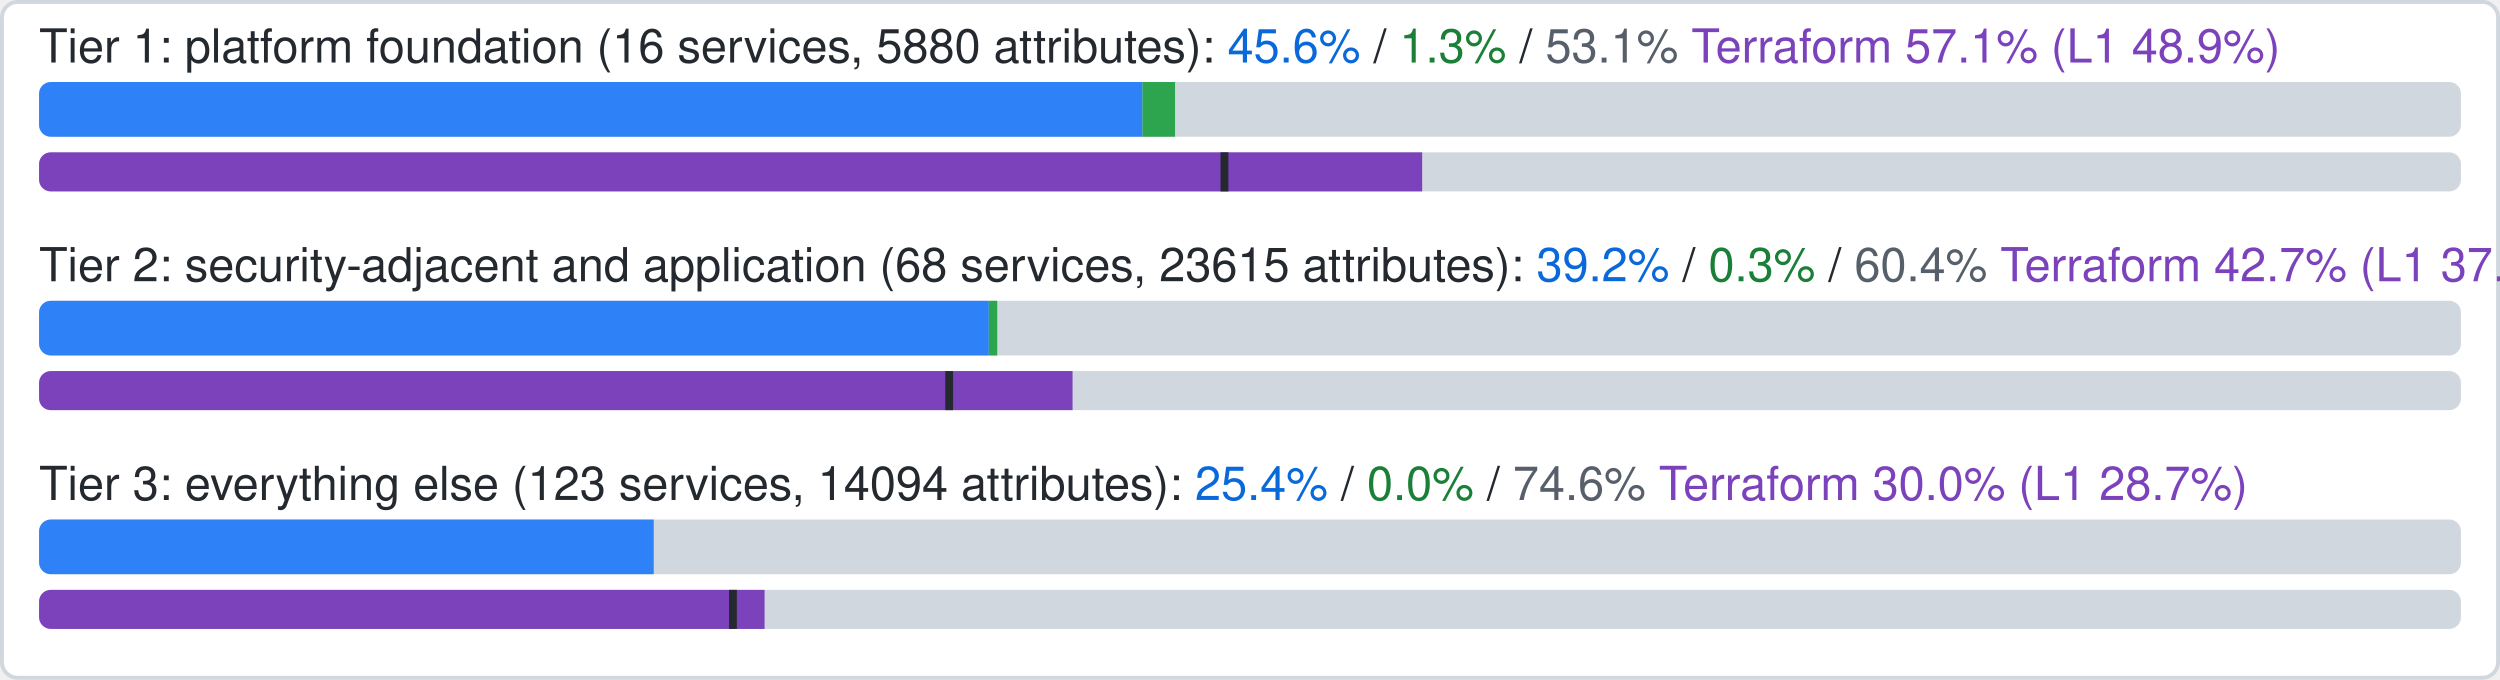
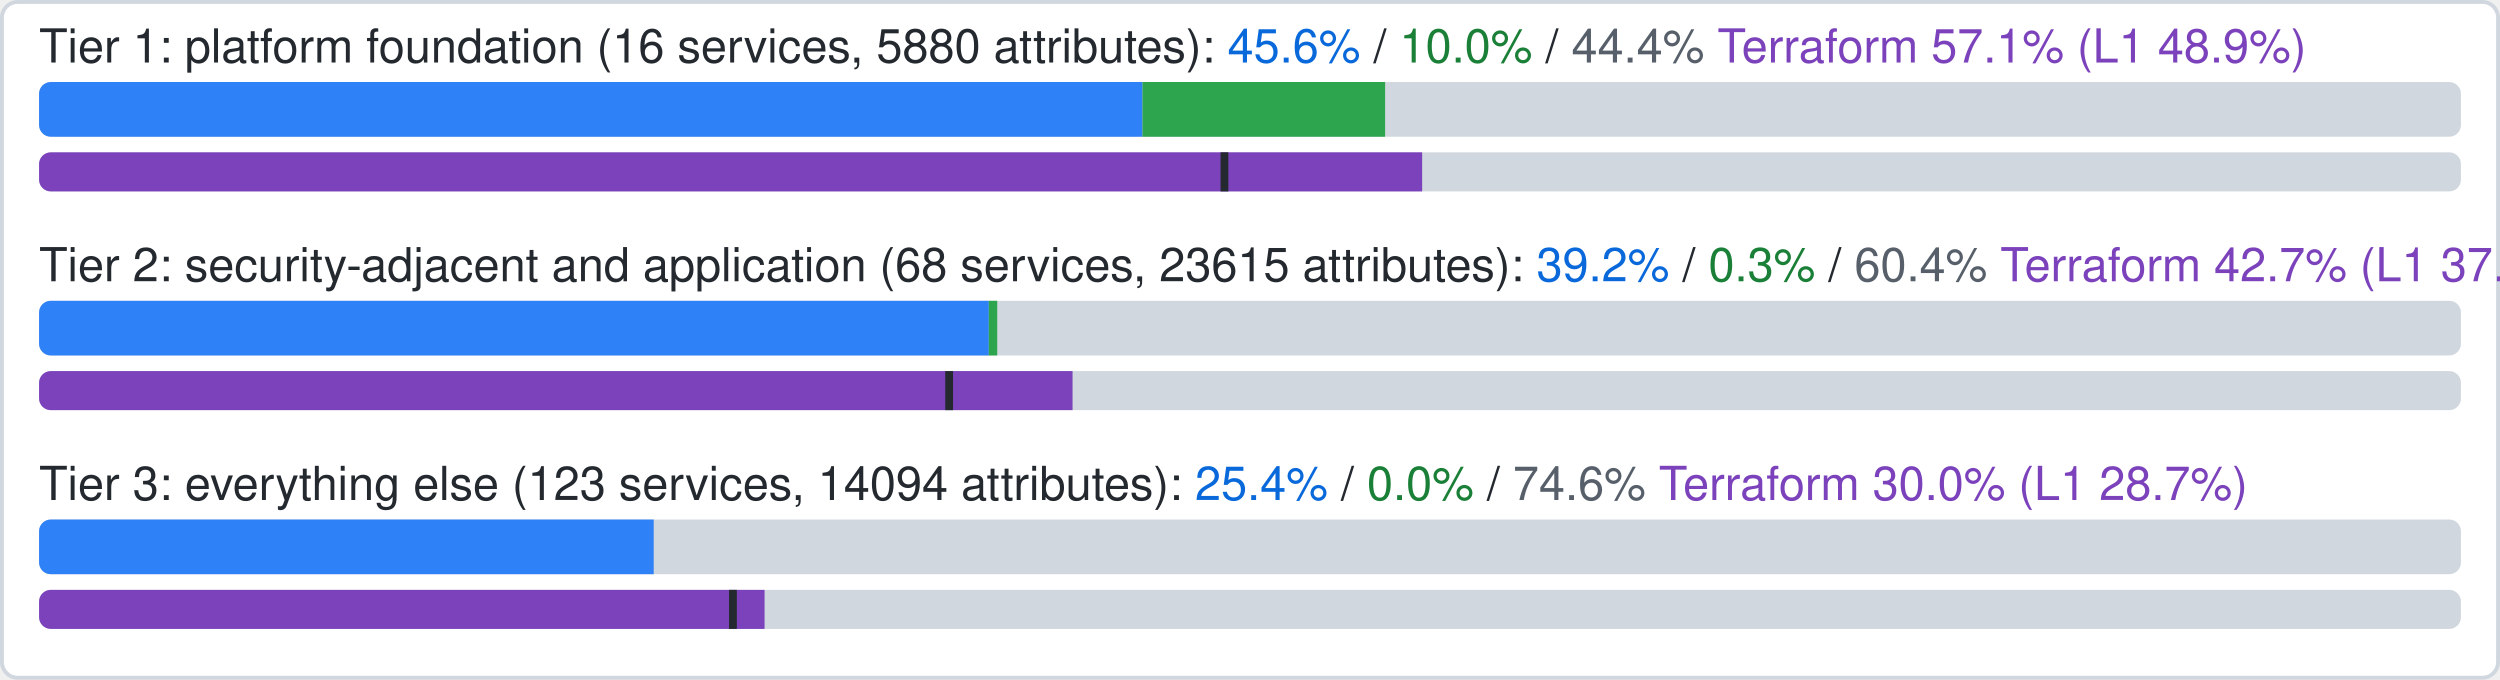
- <svg xmlns="http://www.w3.org/2000/svg" width="640" height="174" viewBox="0 0 640 174" role="img" aria-label="Coverage by tier: Tier 1: platform foundation official 45.6%, ours beyond official 1.3%, uncovered 53.1%, Terraform google-beta 57.1% (L1 48.9%), an estimate; Tier 2: security-adjacent and application official 39.2%, ours beyond official 0.3%, uncovered 60.4%, Terraform google-beta 42.7% (L1 37.6%), an estimate; Tier 3: everything else official 25.4%, ours beyond official 0.0%, uncovered 74.6%, Terraform google-beta 30.0% (L1 28.7%), an estimate;">
+ <svg xmlns="http://www.w3.org/2000/svg" width="640" height="174" viewBox="0 0 640 174" role="img" aria-label="Coverage by tier: Tier 1: platform foundation official 45.6%, ours beyond official 10.0%, uncovered 44.4%, Terraform google-beta 57.1% (L1 48.9%), an estimate; Tier 2: security-adjacent and application official 39.2%, ours beyond official 0.3%, uncovered 60.4%, Terraform google-beta 42.7% (L1 37.6%), an estimate; Tier 3: everything else official 25.4%, ours beyond official 0.0%, uncovered 74.6%, Terraform google-beta 30.0% (L1 28.7%), an estimate;">
  <rect x="0.5" y="0.5" width="639" height="173" rx="4" fill="#ffffff" stroke="#d0d7de" />
  <clipPath id="c0">
    <rect x="10" y="21" width="620" height="14" rx="3" />
  </clipPath>
-   <text x="10" y="16" font-family="-apple-system,BlinkMacSystemFont,Segoe UI,Helvetica,Arial,sans-serif" font-size="12" fill="#24292f">Tier 1: platform foundation (16 services, 5880 attributes): <tspan fill="#0969da">45.6%</tspan> / <tspan fill="#1a7f37">1.3%</tspan> / <tspan fill="#57606a">53.1%</tspan>
+   <text x="10" y="16" font-family="-apple-system,BlinkMacSystemFont,Segoe UI,Helvetica,Arial,sans-serif" font-size="12" fill="#24292f">Tier 1: platform foundation (16 services, 5880 attributes): <tspan fill="#0969da">45.6%</tspan> / <tspan fill="#1a7f37">10.0%</tspan> / <tspan fill="#57606a">44.4%</tspan>
    <tspan fill="#7b42bc">Terraform 57.1% (L1 48.9%)</tspan>
  </text>
  <clipPath id="t0">
    <rect x="10" y="39" width="620" height="10" rx="3" />
  </clipPath>
  <g clip-path="url(#t0)">
    <rect x="10" y="39" width="620" height="10" fill="#d0d7de" />
    <rect x="10" y="39" width="354.07" height="10" fill="#7b42bc" />
    <rect x="312.46" y="39" width="2" height="10" fill="#24292f" />
  </g>
  <g clip-path="url(#c0)">
    <rect x="10" y="21" width="620" height="14" fill="#d0d7de" />
    <rect x="10" y="21" width="282.48" height="14" fill="#2f81f7" />
-     <rect x="292.48" y="21" width="8.33" height="14" fill="#2da44e" />
+     <rect x="292.48" y="21" width="62.11" height="14" fill="#2da44e" />
  </g>
  <clipPath id="c1">
    <rect x="10" y="77" width="620" height="14" rx="3" />
  </clipPath>
  <text x="10" y="72" font-family="-apple-system,BlinkMacSystemFont,Segoe UI,Helvetica,Arial,sans-serif" font-size="12" fill="#24292f">Tier 2: security-adjacent and application (68 services, 23615 attributes): <tspan fill="#0969da">39.2%</tspan> / <tspan fill="#1a7f37">0.3%</tspan> / <tspan fill="#57606a">60.4%</tspan>
    <tspan fill="#7b42bc">Terraform 42.7% (L1 37.6%)</tspan>
  </text>
  <clipPath id="t1">
    <rect x="10" y="95" width="620" height="10" rx="3" />
  </clipPath>
  <g clip-path="url(#t1)">
    <rect x="10" y="95" width="620" height="10" fill="#d0d7de" />
    <rect x="10" y="95" width="264.57" height="10" fill="#7b42bc" />
    <rect x="241.98" y="95" width="2" height="10" fill="#24292f" />
  </g>
  <g clip-path="url(#c1)">
    <rect x="10" y="77" width="620" height="14" fill="#d0d7de" />
    <rect x="10" y="77" width="243.14" height="14" fill="#2f81f7" />
    <rect x="253.14" y="77" width="2.15" height="14" fill="#2da44e" />
  </g>
  <clipPath id="c2">
    <rect x="10" y="133" width="620" height="14" rx="3" />
  </clipPath>
  <text x="10" y="128" font-family="-apple-system,BlinkMacSystemFont,Segoe UI,Helvetica,Arial,sans-serif" font-size="12" fill="#24292f">Tier 3: everything else (123 services, 14094 attributes): <tspan fill="#0969da">25.4%</tspan> / <tspan fill="#1a7f37">0.0%</tspan> / <tspan fill="#57606a">74.6%</tspan>
    <tspan fill="#7b42bc">Terraform 30.0% (L1 28.7%)</tspan>
  </text>
  <clipPath id="t2">
    <rect x="10" y="151" width="620" height="10" rx="3" />
  </clipPath>
  <g clip-path="url(#t2)">
    <rect x="10" y="151" width="620" height="10" fill="#d0d7de" />
    <rect x="10" y="151" width="185.73" height="10" fill="#7b42bc" />
    <rect x="186.63" y="151" width="2" height="10" fill="#24292f" />
  </g>
  <g clip-path="url(#c2)">
    <rect x="10" y="133" width="620" height="14" fill="#d0d7de" />
    <rect x="10" y="133" width="157.35" height="14" fill="#2f81f7" />
  </g>
</svg>
